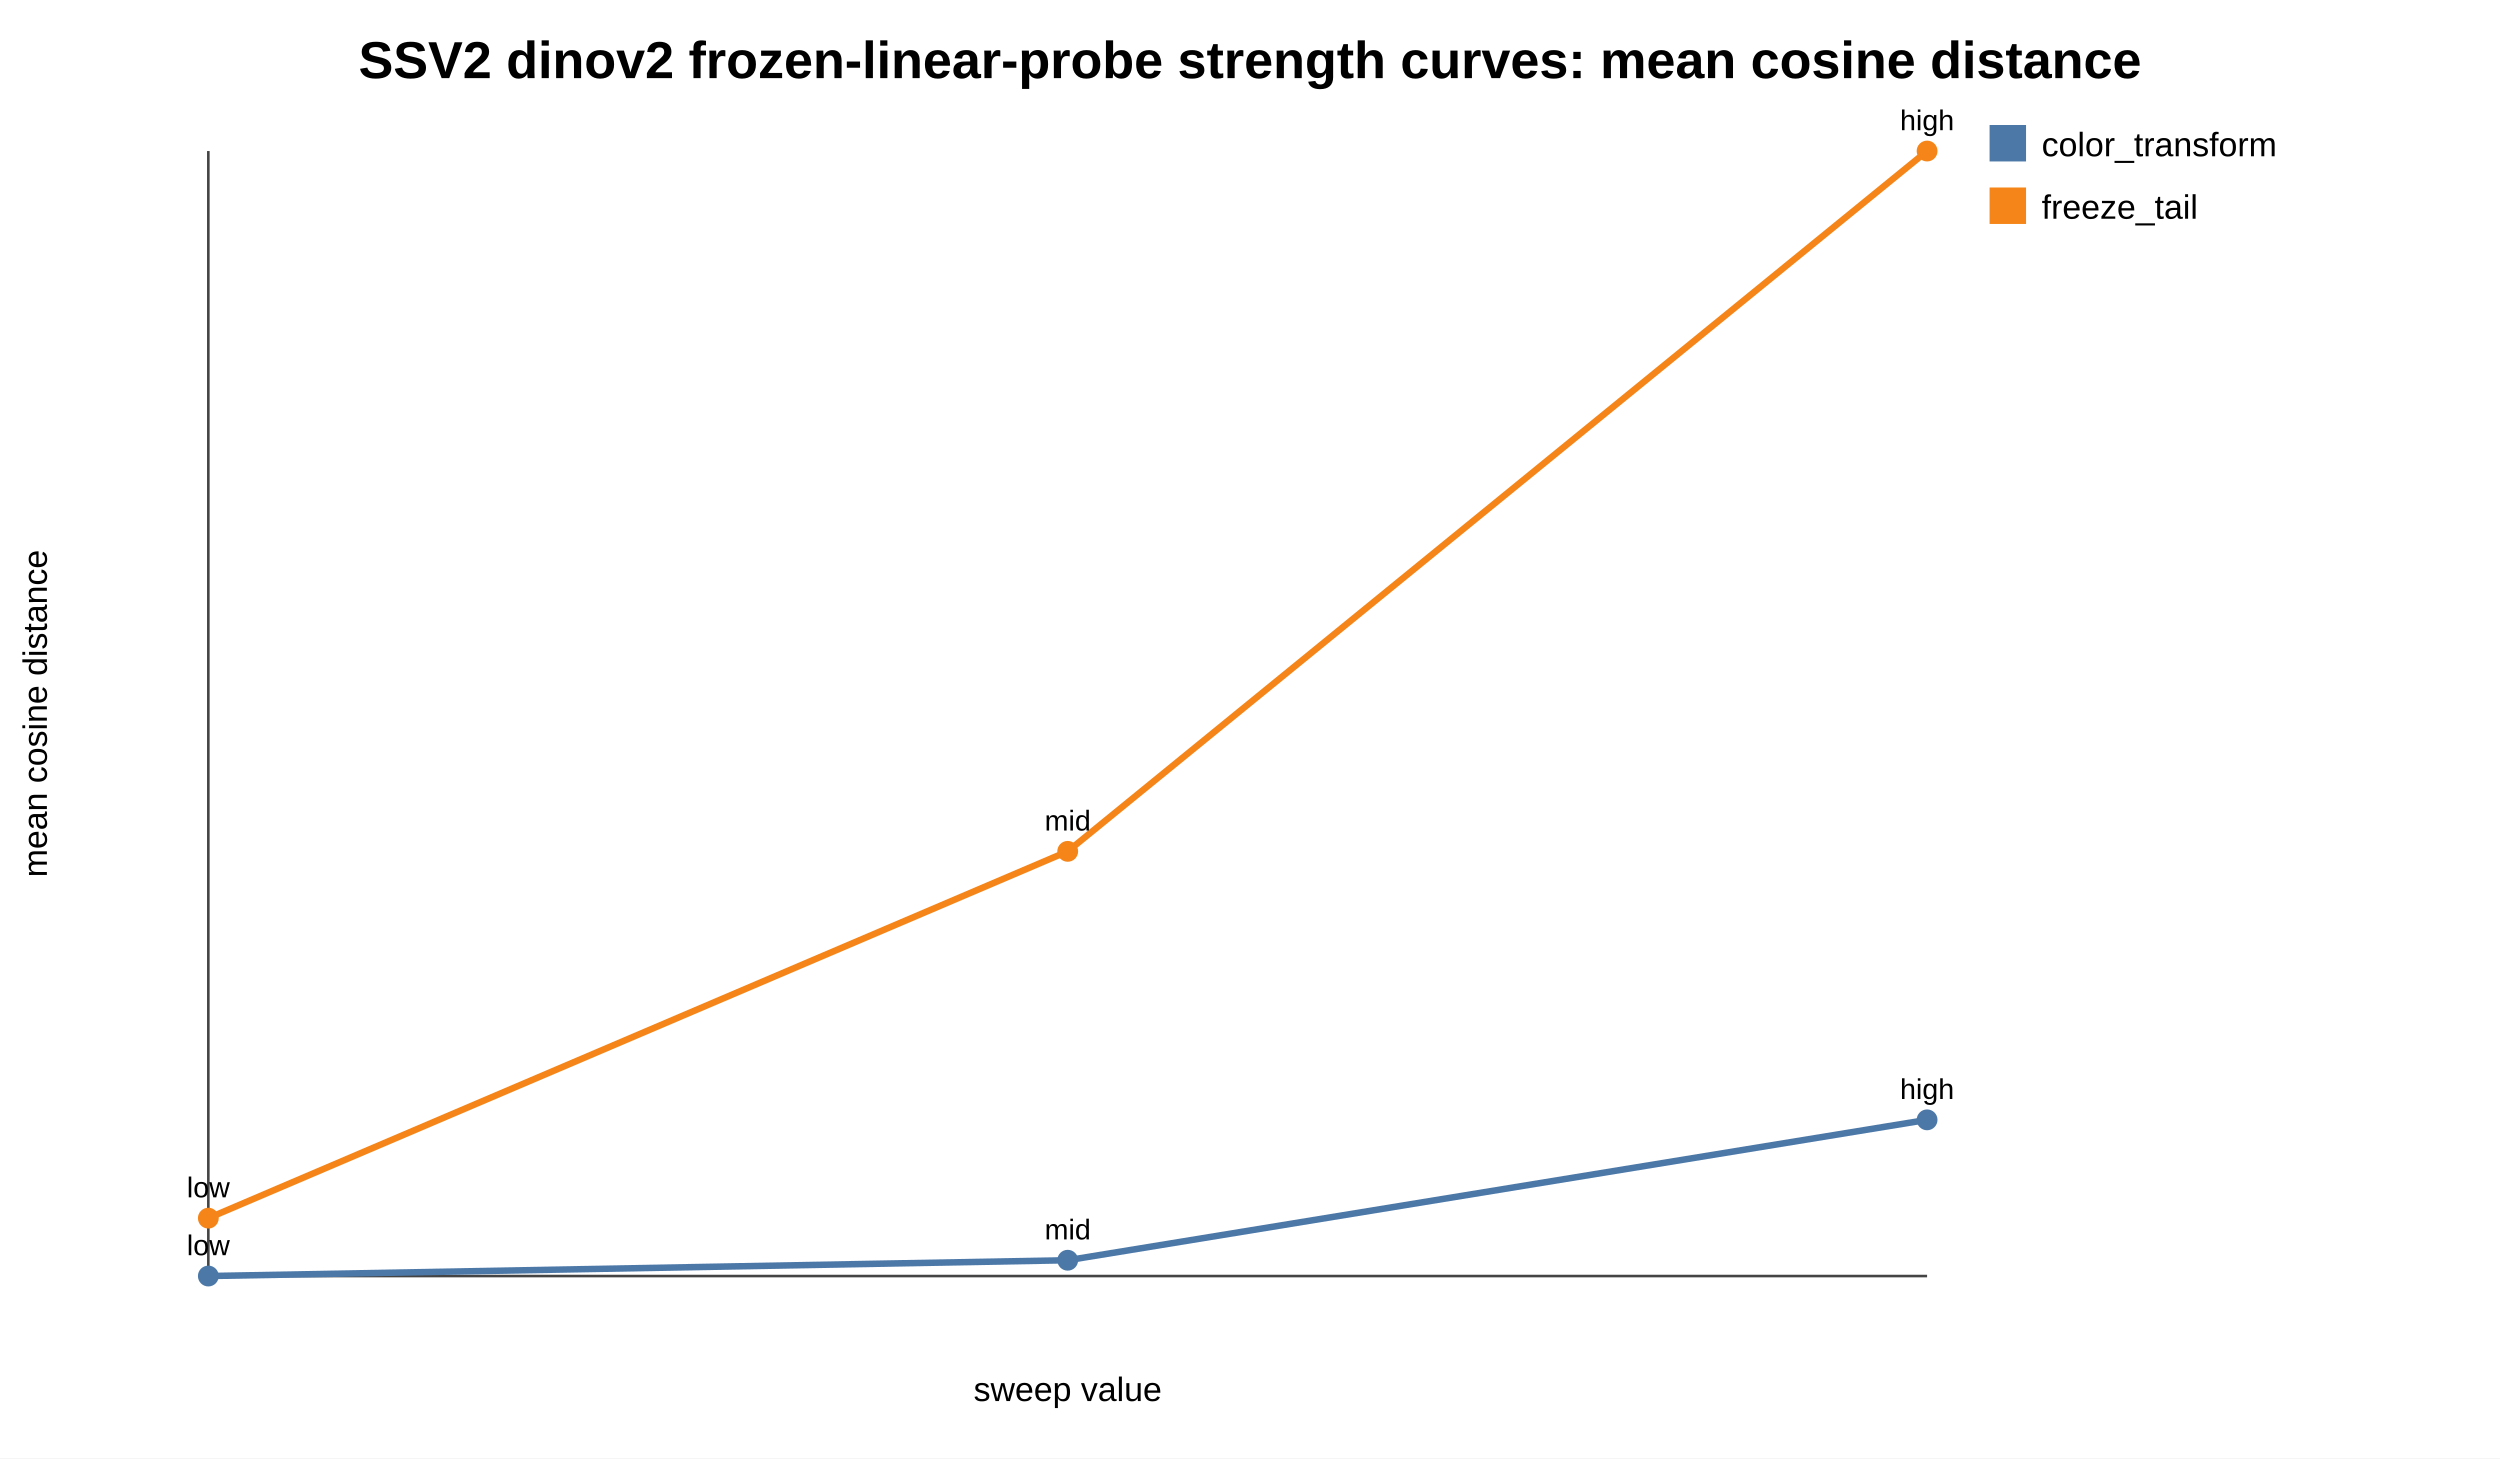
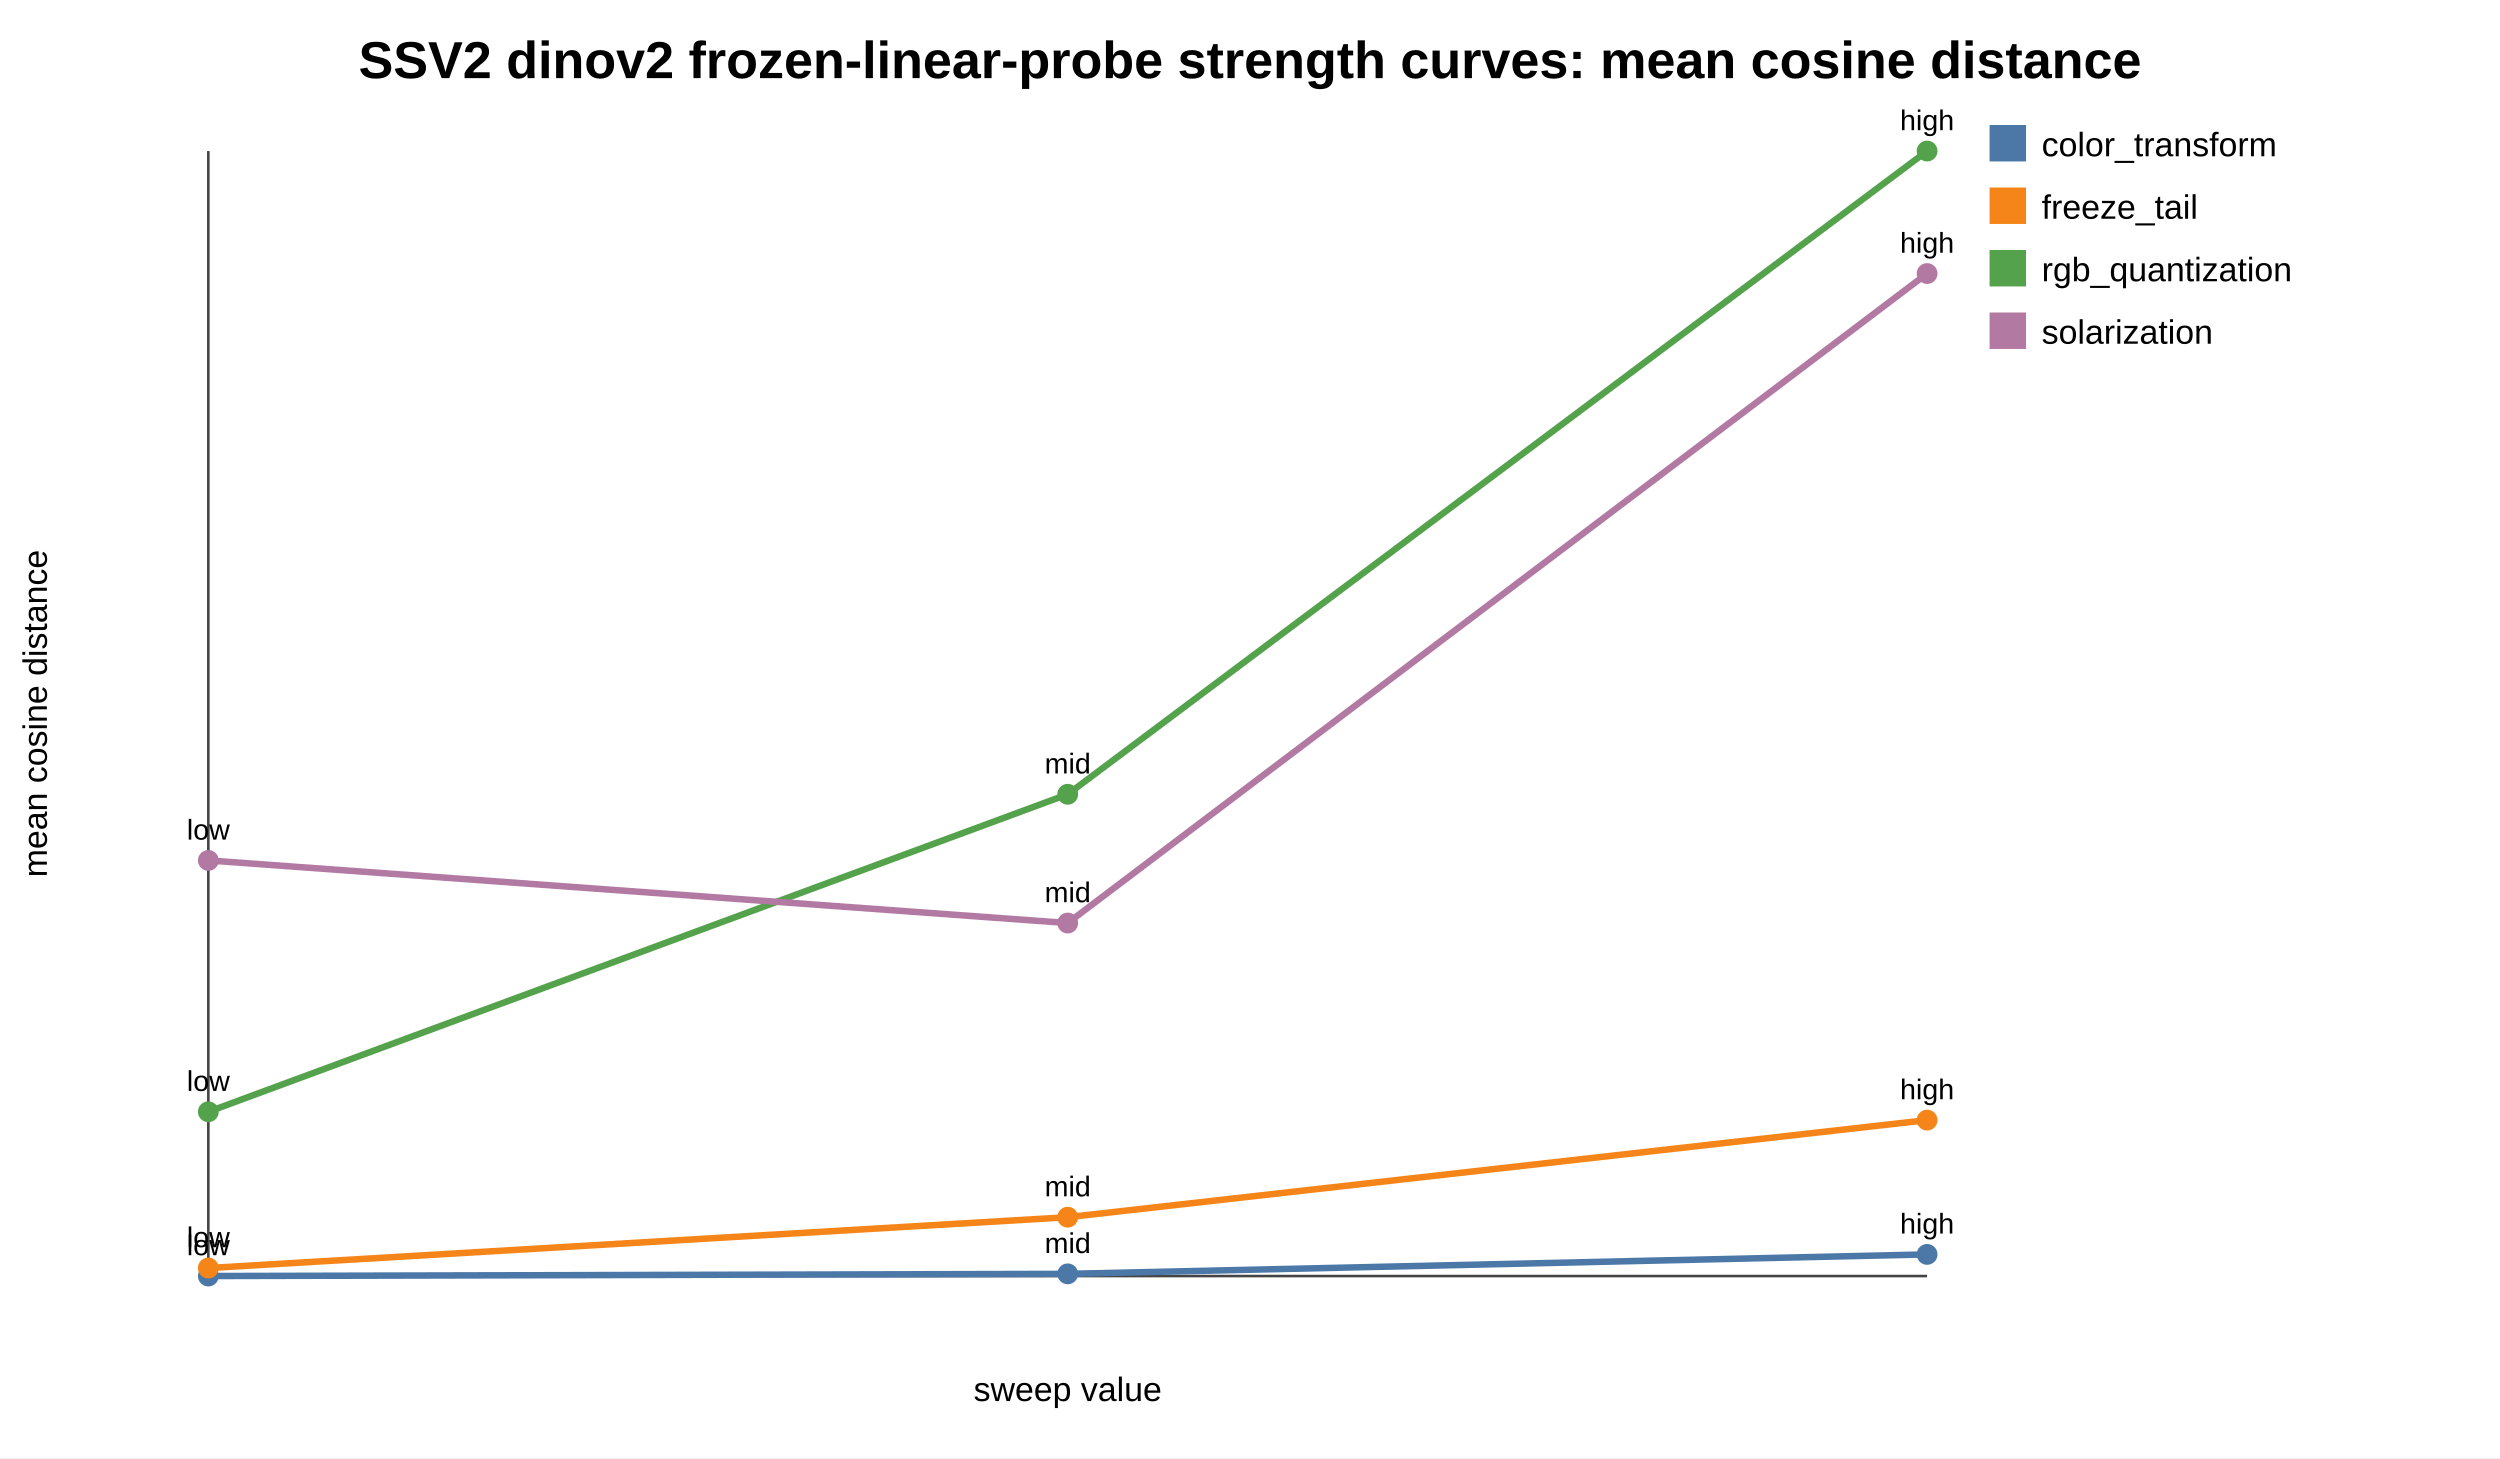
<svg xmlns="http://www.w3.org/2000/svg" width="960" height="560" viewBox="0 0 960 560">
  <rect width="100%" height="100%" fill="white" />
  <text x="480.00" y="30.00" text-anchor="middle" font-family="Arial, sans-serif" font-size="20" font-weight="700">SSV2 dinov2 frozen-linear-probe strength curves: mean cosine distance</text>
  <line x1="80" y1="490" x2="740" y2="490" stroke="#444" stroke-width="1" />
  <line x1="80" y1="58" x2="80" y2="490" stroke="#444" stroke-width="1" />
-   <polyline points="80.00,490.00 410.00,483.93 740.00,430.02" fill="none" stroke="#4c78a8" stroke-width="2.5" />
+   <polyline points="80.00,490.00 410.00,489.16 740.00,481.69" fill="none" stroke="#4c78a8" stroke-width="2.5" />
  <circle cx="80.00" cy="490.00" r="4" fill="#4c78a8" />
  <text x="80.00" y="482.00" text-anchor="middle" font-family="Arial, sans-serif" font-size="11" font-weight="400">low</text>
-   <circle cx="410.00" cy="483.93" r="4" fill="#4c78a8" />
-   <text x="410.00" y="475.93" text-anchor="middle" font-family="Arial, sans-serif" font-size="11" font-weight="400">mid</text>
-   <circle cx="740.00" cy="430.02" r="4" fill="#4c78a8" />
-   <text x="740.00" y="422.02" text-anchor="middle" font-family="Arial, sans-serif" font-size="11" font-weight="400">high</text>
+   <circle cx="410.00" cy="489.16" r="4" fill="#4c78a8" />
+   <text x="410.00" y="481.16" text-anchor="middle" font-family="Arial, sans-serif" font-size="11" font-weight="400">mid</text>
+   <circle cx="740.00" cy="481.69" r="4" fill="#4c78a8" />
+   <text x="740.00" y="473.69" text-anchor="middle" font-family="Arial, sans-serif" font-size="11" font-weight="400">high</text>
  <rect x="764" y="48" width="14" height="14" fill="#4c78a8" />
  <text x="784.00" y="60.00" text-anchor="start" font-family="Arial, sans-serif" font-size="13" font-weight="400">color_transform</text>
-   <polyline points="80.00,467.77 410.00,326.92 740.00,58.00" fill="none" stroke="#f58518" stroke-width="2.5" />
-   <circle cx="80.00" cy="467.77" r="4" fill="#f58518" />
-   <text x="80.00" y="459.77" text-anchor="middle" font-family="Arial, sans-serif" font-size="11" font-weight="400">low</text>
-   <circle cx="410.00" cy="326.92" r="4" fill="#f58518" />
-   <text x="410.00" y="318.92" text-anchor="middle" font-family="Arial, sans-serif" font-size="11" font-weight="400">mid</text>
-   <circle cx="740.00" cy="58.00" r="4" fill="#f58518" />
-   <text x="740.00" y="50.00" text-anchor="middle" font-family="Arial, sans-serif" font-size="11" font-weight="400">high</text>
+   <polyline points="80.00,486.92 410.00,467.40 740.00,430.12" fill="none" stroke="#f58518" stroke-width="2.5" />
+   <circle cx="80.00" cy="486.92" r="4" fill="#f58518" />
+   <text x="80.00" y="478.92" text-anchor="middle" font-family="Arial, sans-serif" font-size="11" font-weight="400">low</text>
+   <circle cx="410.00" cy="467.40" r="4" fill="#f58518" />
+   <text x="410.00" y="459.40" text-anchor="middle" font-family="Arial, sans-serif" font-size="11" font-weight="400">mid</text>
+   <circle cx="740.00" cy="430.12" r="4" fill="#f58518" />
+   <text x="740.00" y="422.12" text-anchor="middle" font-family="Arial, sans-serif" font-size="11" font-weight="400">high</text>
  <rect x="764" y="72" width="14" height="14" fill="#f58518" />
  <text x="784.00" y="84.00" text-anchor="start" font-family="Arial, sans-serif" font-size="13" font-weight="400">freeze_tail</text>
+   <polyline points="80.00,426.92 410.00,305.00 740.00,58.00" fill="none" stroke="#54a24b" stroke-width="2.5" />
+   <circle cx="80.00" cy="426.92" r="4" fill="#54a24b" />
+   <text x="80.00" y="418.92" text-anchor="middle" font-family="Arial, sans-serif" font-size="11" font-weight="400">low</text>
+   <circle cx="410.00" cy="305.00" r="4" fill="#54a24b" />
+   <text x="410.00" y="297.00" text-anchor="middle" font-family="Arial, sans-serif" font-size="11" font-weight="400">mid</text>
+   <circle cx="740.00" cy="58.00" r="4" fill="#54a24b" />
+   <text x="740.00" y="50.00" text-anchor="middle" font-family="Arial, sans-serif" font-size="11" font-weight="400">high</text>
+   <rect x="764" y="96" width="14" height="14" fill="#54a24b" />
+   <text x="784.00" y="108.00" text-anchor="start" font-family="Arial, sans-serif" font-size="13" font-weight="400">rgb_quantization</text>
+   <polyline points="80.00,330.41 410.00,354.45 740.00,105.04" fill="none" stroke="#b279a2" stroke-width="2.5" />
+   <circle cx="80.00" cy="330.41" r="4" fill="#b279a2" />
+   <text x="80.00" y="322.41" text-anchor="middle" font-family="Arial, sans-serif" font-size="11" font-weight="400">low</text>
+   <circle cx="410.00" cy="354.45" r="4" fill="#b279a2" />
+   <text x="410.00" y="346.45" text-anchor="middle" font-family="Arial, sans-serif" font-size="11" font-weight="400">mid</text>
+   <circle cx="740.00" cy="105.04" r="4" fill="#b279a2" />
+   <text x="740.00" y="97.04" text-anchor="middle" font-family="Arial, sans-serif" font-size="11" font-weight="400">high</text>
+   <rect x="764" y="120" width="14" height="14" fill="#b279a2" />
+   <text x="784.00" y="132.00" text-anchor="start" font-family="Arial, sans-serif" font-size="13" font-weight="400">solarization</text>
  <text x="410.00" y="538.00" text-anchor="middle" font-family="Arial, sans-serif" font-size="13" font-weight="400">sweep value</text>
  <text x="18.00" y="274.00" text-anchor="middle" font-family="Arial, sans-serif" font-size="13" font-weight="400" transform="rotate(-90 18.00 274.00)">mean cosine distance</text>
</svg>
